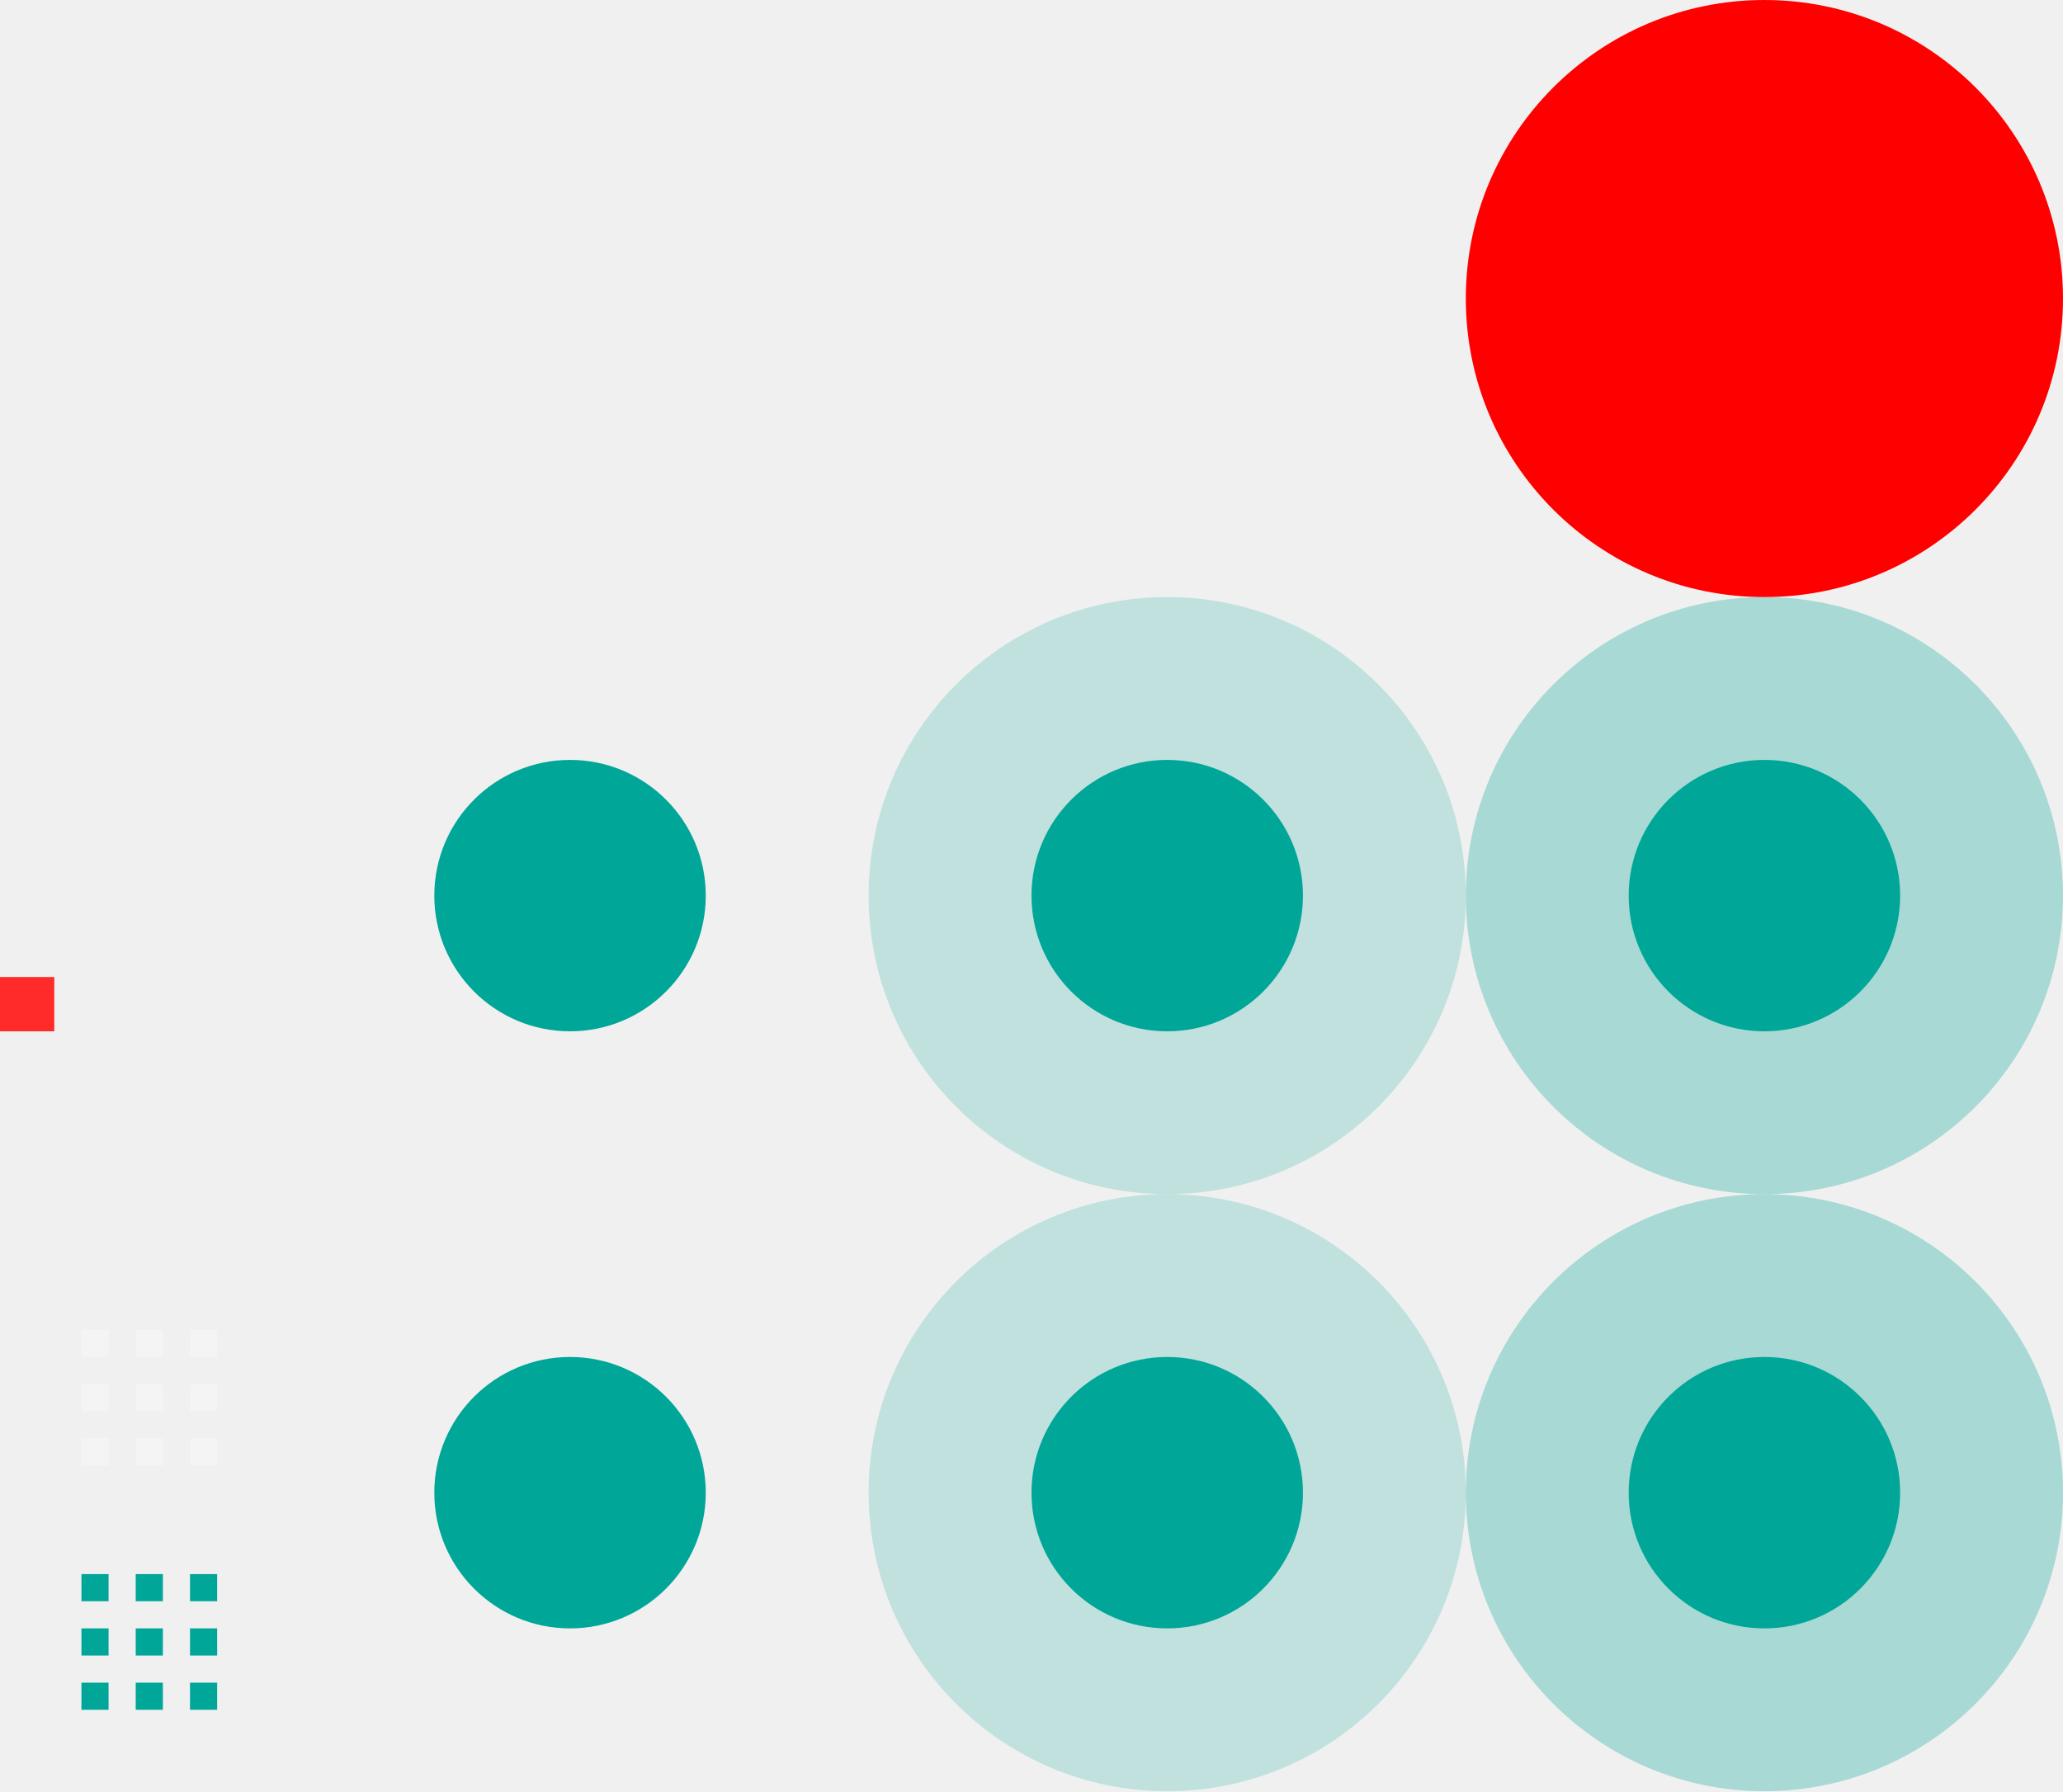
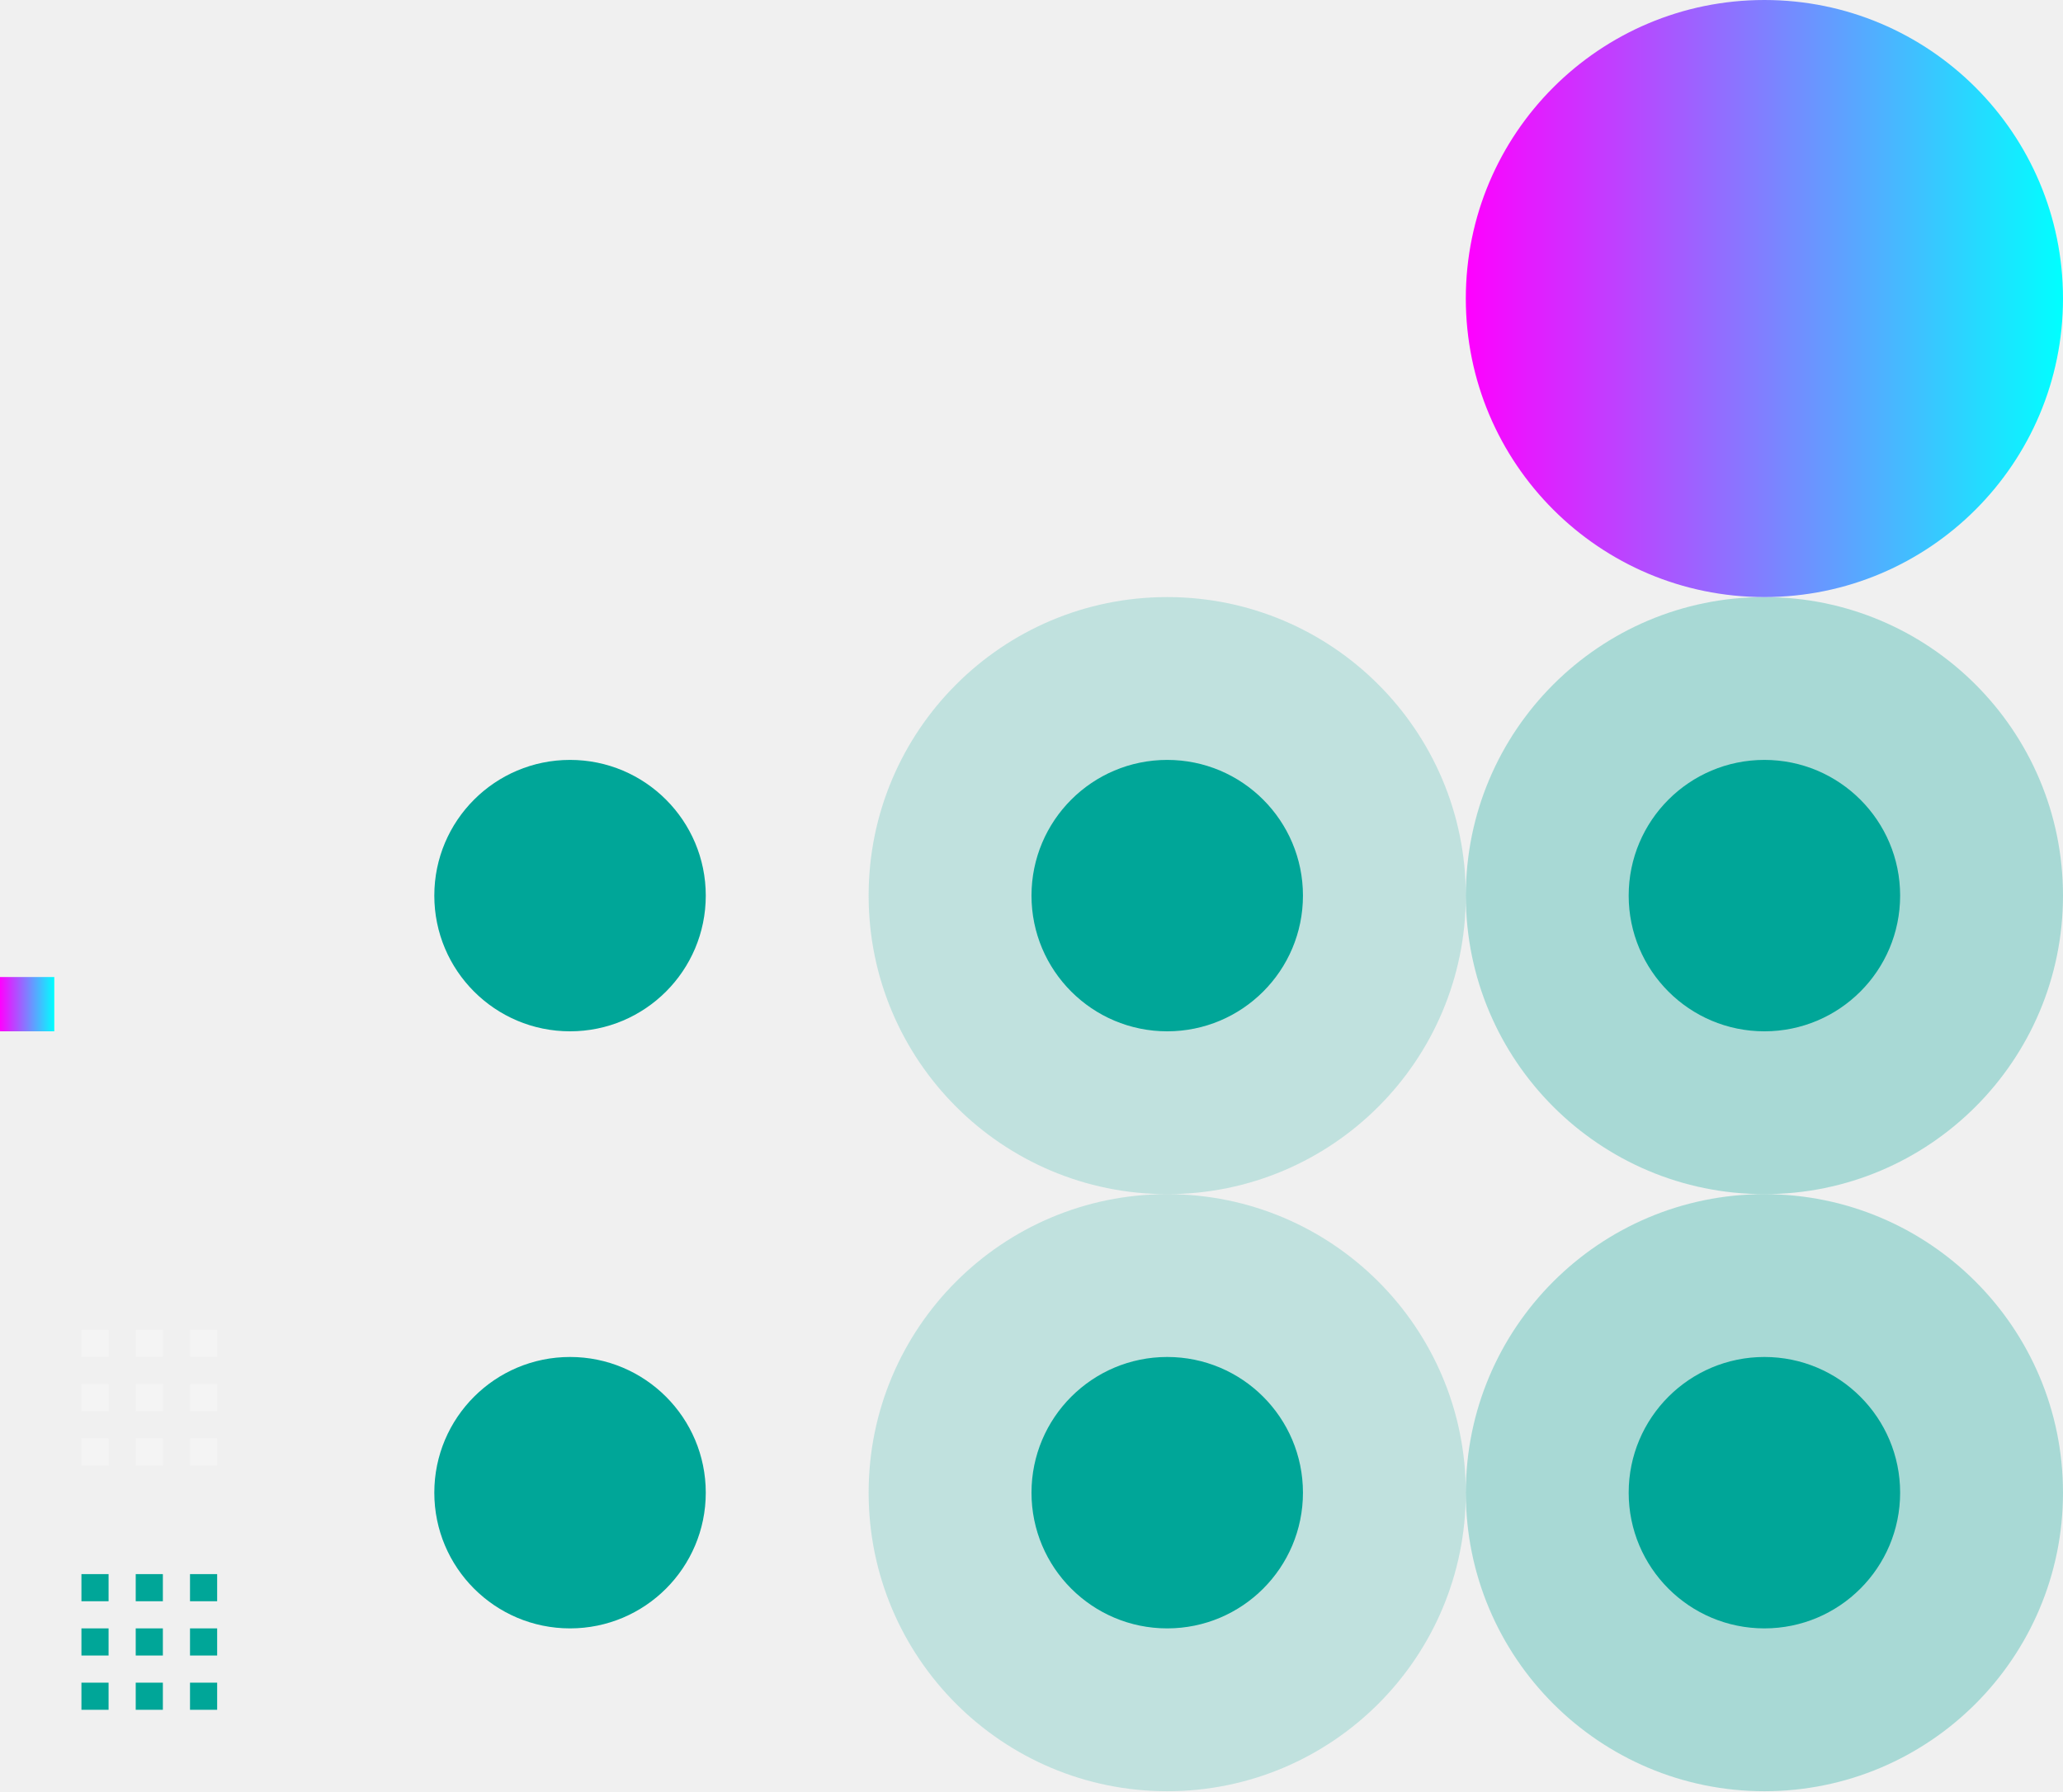
- <svg xmlns="http://www.w3.org/2000/svg" width="76" height="66" version="1.1">
-   <rect id="hint-tile-center" style="fill:#ff2a2a" width="2" height="2" x="0" y="36" />
+ <svg xmlns="http://www.w3.org/2000/svg" xmlns:xlink="http://www.w3.org/1999/xlink" width="76" height="66" version="1.1" id="svg60">
+   <defs id="defs64">
+     <linearGradient id="linearGradient80">
+       <stop style="stop-color:#ff00ff;stop-opacity:1" offset="0" id="stop76" />
+       <stop style="stop-color:#00ffff;stop-opacity:1" offset="1" id="stop78" />
+     </linearGradient>
+     <linearGradient id="linearGradient72">
+       <stop style="stop-color:#ff00ff;stop-opacity:1" offset="0" id="stop68" />
+       <stop style="stop-color:#00ffff;stop-opacity:1" offset="1" id="stop70" />
+     </linearGradient>
+     <linearGradient xlink:href="#linearGradient72" id="linearGradient74" x1="54" y1="11" x2="76" y2="11" gradientUnits="userSpaceOnUse" />
+     <linearGradient xlink:href="#linearGradient80" id="linearGradient82" x1="0" y1="37" x2="2" y2="37" gradientUnits="userSpaceOnUse" />
+   </defs>
+   <rect id="hint-tile-center" style="fill:url(#linearGradient82)" width="2" height="2" x="0" y="36" />
  <path id="groove-bottomright" style="opacity:0.3;fill:#ffffff" d="m 7,53 v 1 h 1 v -1 z" />
  <path id="groove-right" style="opacity:0.3;fill:#ffffff" d="m 7,51 v 1 h 1 v -1 z" />
  <path id="groove-topright" style="opacity:0.3;fill:#ffffff" d="m 7,49 v 1 h 1 v -1 z" />
  <path id="groove-bottomleft" style="opacity:0.3;fill:#ffffff" d="m 3,53 v 1 h 1 v -1 z" />
  <path id="groove-left" style="opacity:0.3;fill:#ffffff" d="m 3,51 v 1 h 1 v -1 z" />
  <path id="groove-topleft" style="opacity:0.3;fill:#ffffff" d="M 4,49 H 3 v 1 h 1 z" />
  <path id="groove-bottom" style="opacity:0.3;fill:#ffffff" d="m 5,53 v 1 h 1 v -1 z" />
  <path id="groove-center" style="opacity:0.3;fill:#ffffff" d="M 6,51 H 5 v 1 h 1 z" />
  <path id="groove-top" style="opacity:0.3;fill:#ffffff" d="m 5,49 v 1 h 1 v -1 z" />
  <path id="groove-highlight-bottomright" style="fill:#00a698" d="m 7,62 v 1 h 1 v -1 z" />
  <path id="groove-highlight-right" style="fill:#00a698" d="m 7,60 v 1 h 1 v -1 z" />
  <path id="groove-highlight-topright" style="fill:#00a698" d="m 7,58 v 1 h 1 v -1 z" />
  <path id="groove-highlight-bottomleft" style="fill:#00a698" d="m 3,62 v 1 h 1 v -1 z" />
  <path id="groove-highlight-left" style="fill:#00a698" d="m 3,60 v 1 h 1 v -1 z" />
  <path id="groove-highlight-topleft" style="fill:#00a698" d="M 4,58 H 3 v 1 h 1 z" />
  <path id="groove-highlight-bottom" style="fill:#00a698" d="m 5,62 v 1 h 1 v -1 z" />
  <path id="groove-highlight-center" style="fill:#00a698" d="M 6,60 H 5 v 1 h 1 z" />
  <path id="groove-highlight-top" style="fill:#00a698" d="m 5,58 v 1 h 1 v -1 z" />
  <g id="horizontal-slider-handle" transform="matrix(0.6875,0,0,0.6875,-7.187504,41.25)">
-     <rect style="opacity:0" width="32" height="32" x="25" y="4" />
-     <circle style="fill:#00a698" cx="41" cy="20" r="7.273" />
+     <rect style="opacity:0" width="32" height="32" x="25" y="4" id="rect21" />
+     <circle style="fill:#00a698" cx="41" cy="20" r="7.273" id="circle23" />
  </g>
  <g id="horizontal-slider-hover" transform="matrix(0.6875,0,0,0.6875,14.8125,41.25)">
-     <rect style="opacity:0" width="32" height="32" x="25" y="4" />
-     <circle style="opacity:0.2;fill:#00a698" cx="41" cy="20" r="16" />
-     <circle style="fill:#00a698" cx="41" cy="20" r="7.273" />
+     <rect style="opacity:0" width="32" height="32" x="25" y="4" id="rect26" />
+     <circle style="opacity:0.2;fill:#00a698" cx="41" cy="20" r="16" id="circle28" />
+     <circle style="fill:#00a698" cx="41" cy="20" r="7.273" id="circle30" />
  </g>
  <g id="horizontal-slider-focus" transform="matrix(0.6875,0,0,0.6875,36.8125,41.25)">
-     <rect style="opacity:0" width="32" height="32" x="25" y="4" />
-     <circle style="opacity:0.3;fill:#00a698" cx="41" cy="20" r="16" />
-     <circle style="fill:#00a698" cx="41" cy="20" r="7.273" />
+     <rect style="opacity:0" width="32" height="32" x="25" y="4" id="rect33" />
+     <circle style="opacity:0.3;fill:#00a698" cx="41" cy="20" r="16" id="circle35" />
+     <circle style="fill:#00a698" cx="41" cy="20" r="7.273" id="circle37" />
  </g>
  <g id="vertical-slider-handle" transform="matrix(0.6875,0,0,0.6875,-7.1875,19.25)">
-     <rect style="opacity:0" width="32" height="32" x="25" y="4" />
-     <circle style="fill:#00a698" cx="41" cy="20" r="7.273" />
+     <rect style="opacity:0" width="32" height="32" x="25" y="4" id="rect40" />
+     <circle style="fill:#00a698" cx="41" cy="20" r="7.273" id="circle42" />
  </g>
  <g id="vertical-slider-hover" transform="matrix(0.6875,0,0,0.6875,14.8125,19.25)">
-     <rect style="opacity:0" width="32" height="32" x="25" y="4" />
-     <circle style="opacity:0.2;fill:#00a698" cx="41" cy="20" r="16" />
-     <circle style="fill:#00a698" cx="41" cy="20" r="7.273" />
+     <rect style="opacity:0" width="32" height="32" x="25" y="4" id="rect45" />
+     <circle style="opacity:0.2;fill:#00a698" cx="41" cy="20" r="16" id="circle47" />
+     <circle style="fill:#00a698" cx="41" cy="20" r="7.273" id="circle49" />
  </g>
  <g id="vertical-slider-focus" transform="matrix(0.6875,0,0,0.6875,36.8125,19.25)">
-     <rect style="opacity:0" width="32" height="32" x="25" y="4" />
-     <circle style="opacity:0.3;fill:#00a698" cx="41" cy="20" r="16" />
-     <circle style="fill:#00a698" cx="41" cy="20" r="7.273" />
+     <rect style="opacity:0" width="32" height="32" x="25" y="4" id="rect52" />
+     <circle style="opacity:0.3;fill:#00a698" cx="41" cy="20" r="16" id="circle54" />
+     <circle style="fill:#00a698" cx="41" cy="20" r="7.273" id="circle56" />
  </g>
-   <circle id="hint-handle-size" style="fill:#ff0000" cx="65" cy="11" r="11" />
+   <circle id="hint-handle-size" style="fill:url(#linearGradient74)" cx="65" cy="11" r="11" />
</svg>
